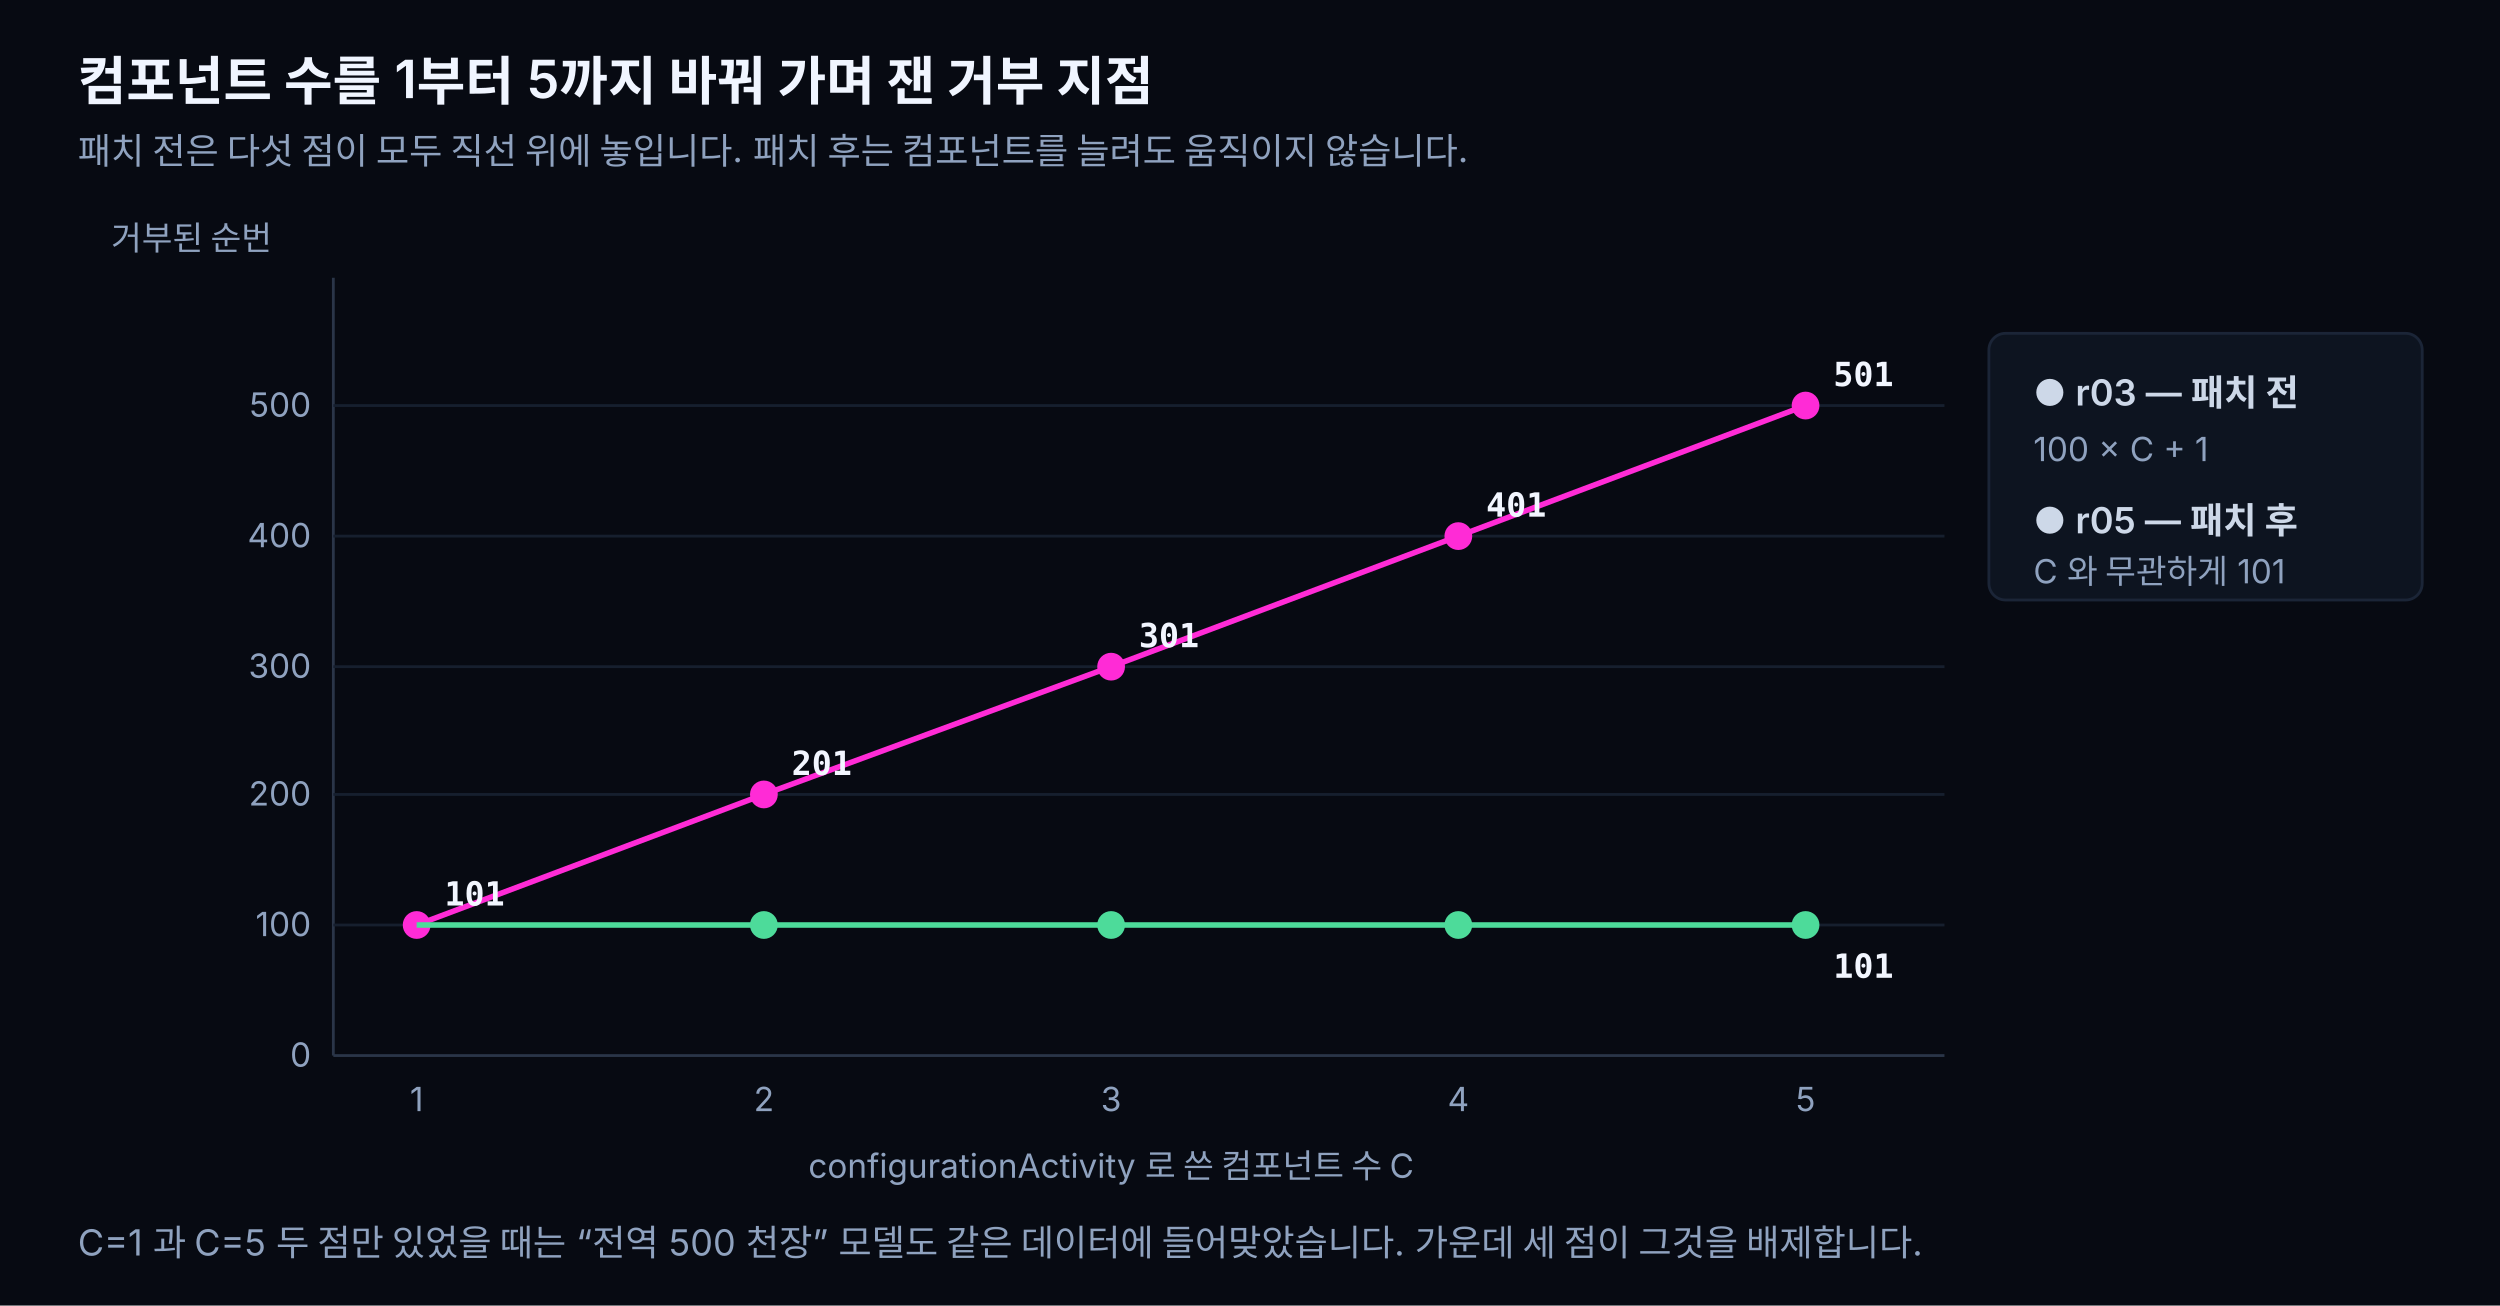
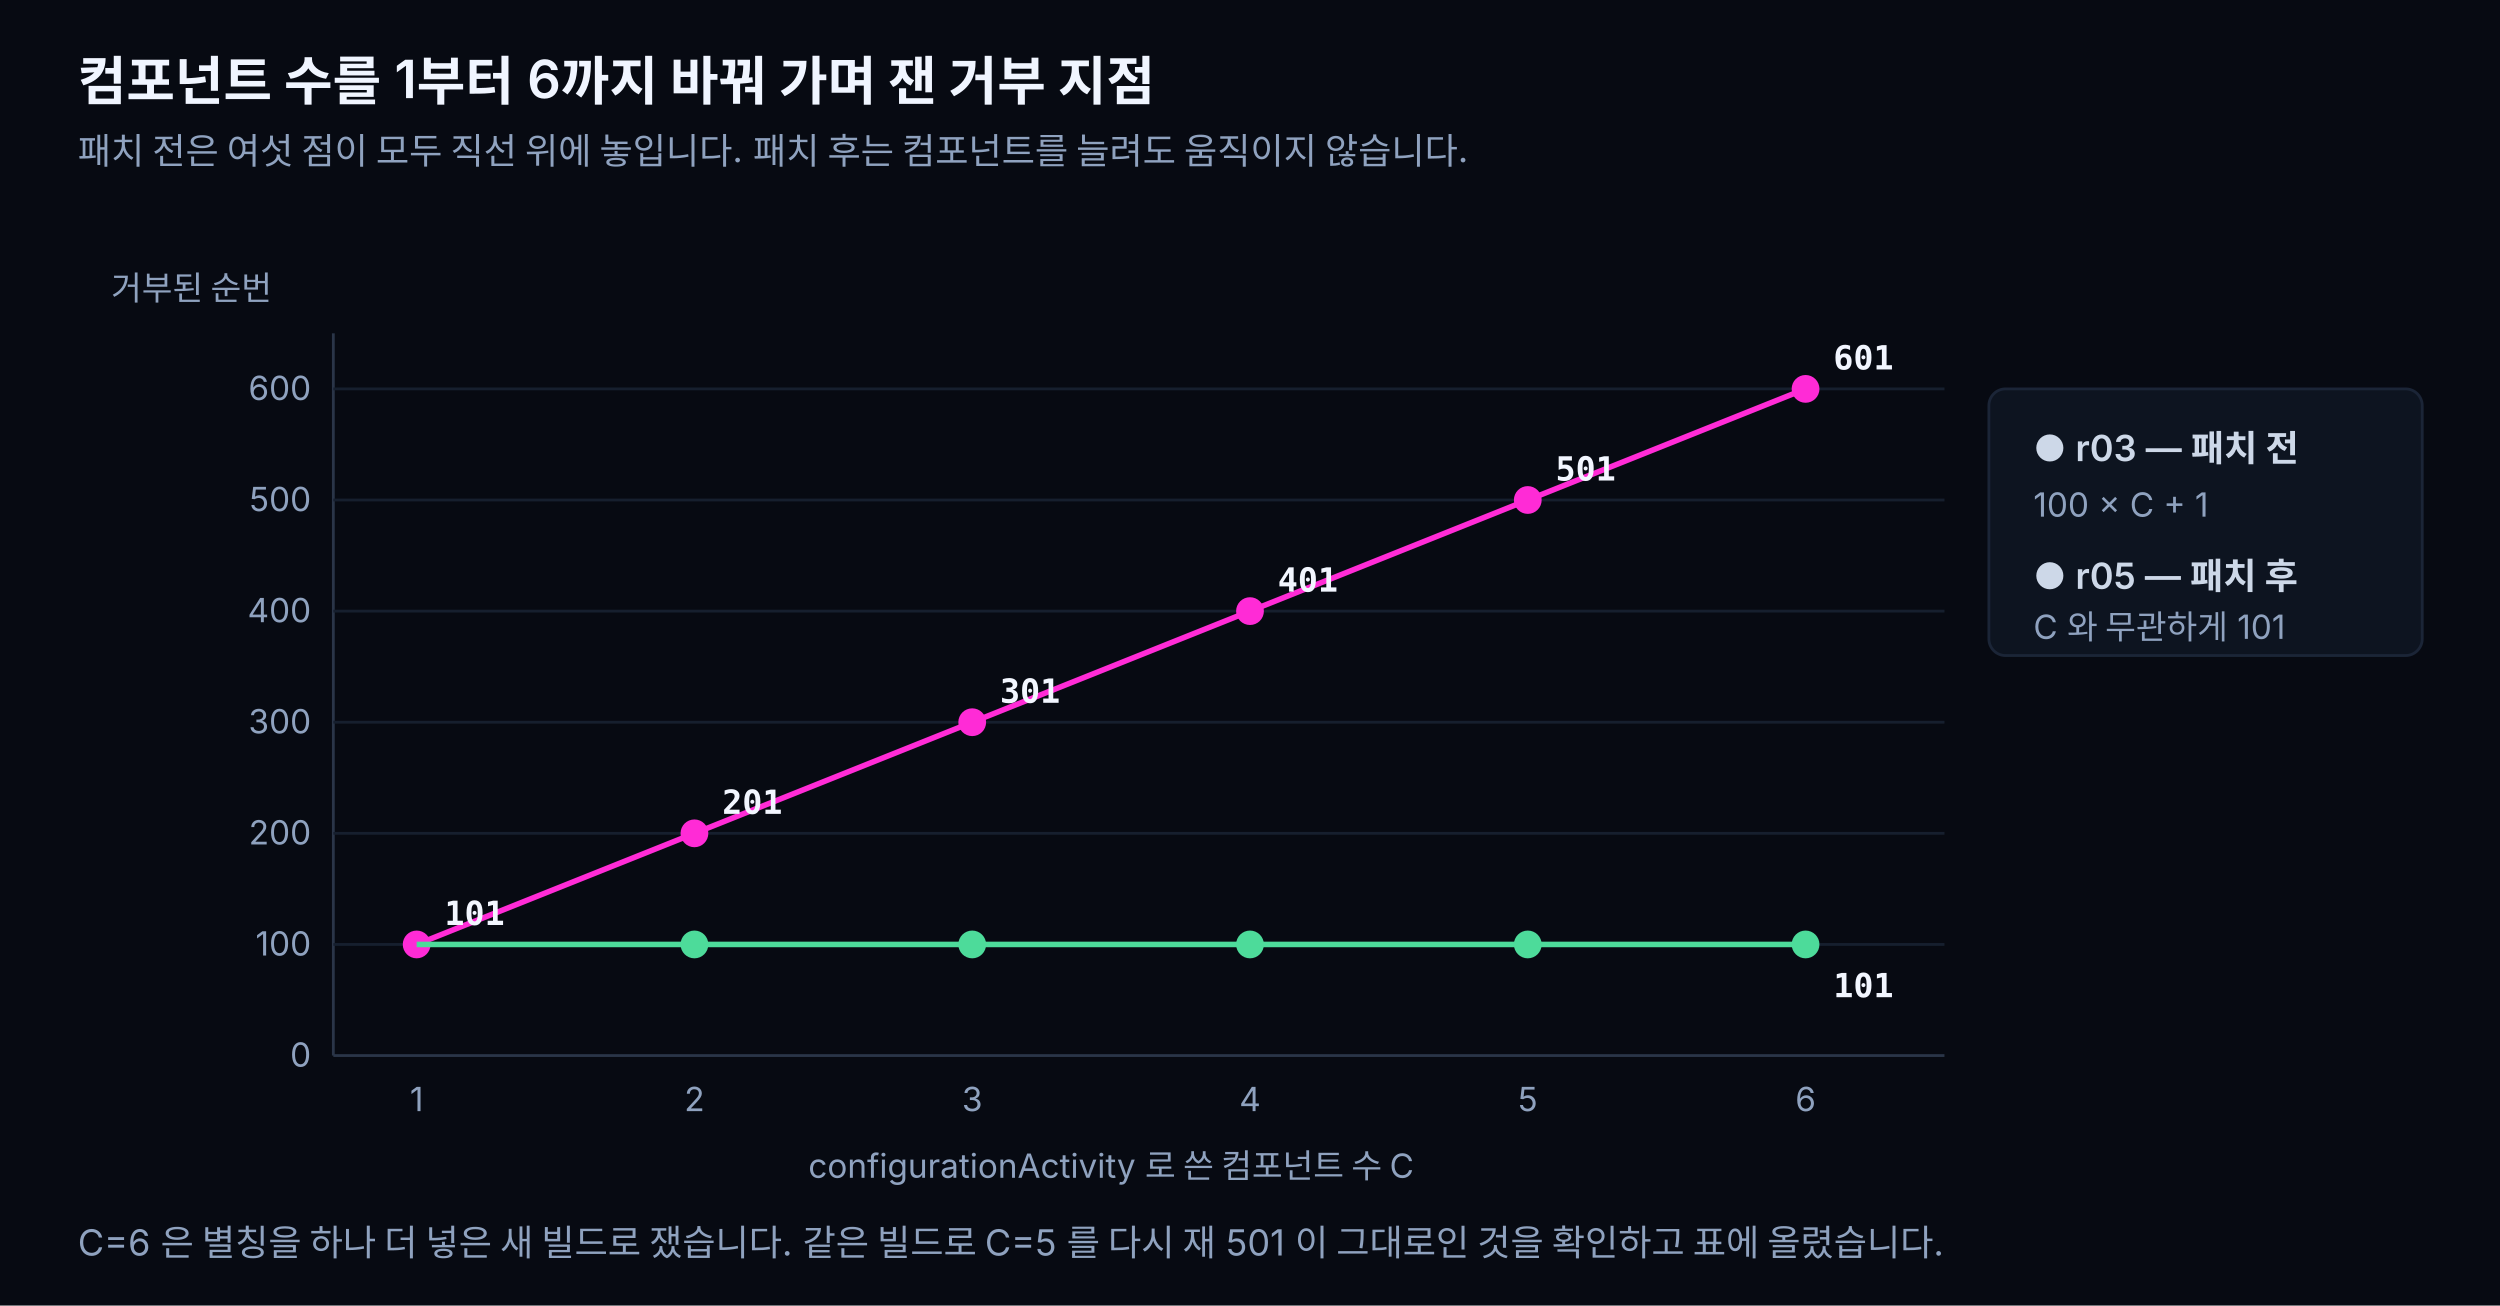
- <svg xmlns="http://www.w3.org/2000/svg" viewBox="0 0 900 470" width="900" height="470" role="img" aria-label="컴포넌트 수 1부터 5까지 잰 거부 지점 그래프. 패치 전은 100 곱하기 컴포넌트 수 더하기 1 직선 위에 다섯 점이 모두 놓이고, 패치 후는 컴포넌트 수와 무관하게 101에서 평평하다">
+ <svg xmlns="http://www.w3.org/2000/svg" viewBox="0 0 900 470" width="900" height="470" role="img" aria-label="컴포넌트 수 1부터 6까지 잰 거부 지점 그래프. 패치 전은 100 곱하기 컴포넌트 수 더하기 1 직선 위에 여섯 점이 모두 놓이고, 패치 후는 컴포넌트 수와 무관하게 101에서 평평하다">
  <style>
    .bg{fill:#070a12}
    .ttl{fill:#f0f5ff;font:600 19px system-ui,-apple-system,'Segoe UI',sans-serif}
    .sub{fill:#8fa2bf;font:400 13px system-ui,-apple-system,'Segoe UI',sans-serif}
    .axis{stroke:#2a3548;stroke-width:1}
    .grid{stroke:#161f2e;stroke-width:1}
    .lab{fill:#8fa2bf;font:400 12px system-ui,-apple-system,'Segoe UI',sans-serif}
    .pt{fill:#ff2bd6}
    .pt2{fill:#4ddb9a}
    .l1{stroke:#ff2bd6;stroke-width:2;fill:none}
    .l2{stroke:#4ddb9a;stroke-width:2;fill:none}
    .val{fill:#f2f6ff;font:600 12px ui-monospace,'Cascadia Mono',Consolas,monospace}
    .leg{fill:#cdd8e8;font:600 13px system-ui,-apple-system,'Segoe UI',sans-serif}
    .box{fill:#0d1420;stroke:#1b2537;stroke-width:1;rx:6}
  </style>
  <rect class="bg" width="900" height="470" />
-   <text class="ttl" x="28" y="36">컴포넌트 수를 1부터 5까지 바꿔 가며 잰 거부 지점</text>
-   <text class="sub" x="28" y="59">패치 전은 다섯 점이 모두 직선 위에 놓입니다. 패치 후는 컴포넌트를 늘려도 움직이지 않습니다.</text>
+   <text class="ttl" x="28" y="36">컴포넌트 수를 1부터 6까지 바꿔 가며 잰 거부 지점</text>
+   <text class="sub" x="28" y="59">패치 전은 여섯 점이 모두 직선 위에 놓입니다. 패치 후는 컴포넌트를 늘려도 움직이지 않습니다.</text>
  <line class="axis" x1="120" y1="380" x2="700" y2="380" />
-   <line class="axis" x1="120" y1="100" x2="120" y2="380" />
-   <line class="grid" x1="120" y1="333" x2="700" y2="333" />
-   <line class="grid" x1="120" y1="286" x2="700" y2="286" />
-   <line class="grid" x1="120" y1="240" x2="700" y2="240" />
-   <line class="grid" x1="120" y1="193" x2="700" y2="193" />
-   <line class="grid" x1="120" y1="146" x2="700" y2="146" />
+   <line class="axis" x1="120" y1="120" x2="120" y2="380" />
+   <line class="grid" x1="120" y1="340" x2="700" y2="340" />
+   <line class="grid" x1="120" y1="300" x2="700" y2="300" />
+   <line class="grid" x1="120" y1="260" x2="700" y2="260" />
+   <line class="grid" x1="120" y1="220" x2="700" y2="220" />
+   <line class="grid" x1="120" y1="180" x2="700" y2="180" />
+   <line class="grid" x1="120" y1="140" x2="700" y2="140" />
  <text class="lab" x="112" y="384" text-anchor="end">0</text>
-   <text class="lab" x="112" y="337" text-anchor="end">100</text>
-   <text class="lab" x="112" y="290" text-anchor="end">200</text>
-   <text class="lab" x="112" y="244" text-anchor="end">300</text>
-   <text class="lab" x="112" y="197" text-anchor="end">400</text>
-   <text class="lab" x="112" y="150" text-anchor="end">500</text>
+   <text class="lab" x="112" y="344" text-anchor="end">100</text>
+   <text class="lab" x="112" y="304" text-anchor="end">200</text>
+   <text class="lab" x="112" y="264" text-anchor="end">300</text>
+   <text class="lab" x="112" y="224" text-anchor="end">400</text>
+   <text class="lab" x="112" y="184" text-anchor="end">500</text>
+   <text class="lab" x="112" y="144" text-anchor="end">600</text>
  <text class="lab" x="150" y="400" text-anchor="middle">1</text>
-   <text class="lab" x="275" y="400" text-anchor="middle">2</text>
-   <text class="lab" x="400" y="400" text-anchor="middle">3</text>
-   <text class="lab" x="525" y="400" text-anchor="middle">4</text>
-   <text class="lab" x="650" y="400" text-anchor="middle">5</text>
+   <text class="lab" x="250" y="400" text-anchor="middle">2</text>
+   <text class="lab" x="350" y="400" text-anchor="middle">3</text>
+   <text class="lab" x="450" y="400" text-anchor="middle">4</text>
+   <text class="lab" x="550" y="400" text-anchor="middle">5</text>
+   <text class="lab" x="650" y="400" text-anchor="middle">6</text>
  <text class="lab" x="400" y="424" text-anchor="middle">configurationActivity 로 쓴 컴포넌트 수 C</text>
-   <text class="lab" x="40" y="90">거부된 순번</text>
-   <polyline class="l1" points="150,333 275,286 400,240 525,193 650,146" />
-   <circle class="pt" cx="150" cy="333" r="5" />
-   <circle class="pt" cx="275" cy="286" r="5" />
-   <circle class="pt" cx="400" cy="240" r="5" />
-   <circle class="pt" cx="525" cy="193" r="5" />
-   <circle class="pt" cx="650" cy="146" r="5" />
-   <text class="val" x="160" y="326" fill="#ff2bd6">101</text>
-   <text class="val" x="285" y="279" fill="#ff2bd6">201</text>
-   <text class="val" x="410" y="233" fill="#ff2bd6">301</text>
-   <text class="val" x="535" y="186" fill="#ff2bd6">401</text>
-   <text class="val" x="660" y="139" fill="#ff2bd6">501</text>
-   <polyline class="l2" points="150,333 275,333 400,333 525,333 650,333" />
-   <circle class="pt2" cx="275" cy="333" r="5" />
-   <circle class="pt2" cx="400" cy="333" r="5" />
-   <circle class="pt2" cx="525" cy="333" r="5" />
-   <circle class="pt2" cx="650" cy="333" r="5" />
-   <text class="val" x="660" y="352" fill="#4ddb9a">101</text>
-   <rect class="box" x="716" y="120" width="156" height="96" />
-   <text class="leg" x="732" y="146" fill="#ff2bd6">● r03 — 패치 전</text>
-   <text class="lab" x="732" y="166">100 × C + 1</text>
-   <text class="leg" x="732" y="192" fill="#4ddb9a">● r05 — 패치 후</text>
-   <text class="lab" x="732" y="210">C 와 무관하게 101</text>
-   <text class="sub" x="28" y="452">C=1 과 C=5 두 점만 있었을 때는 “전역 500 천장” 모델도 같은 데이터에 들어맞았습니다. 가운데 세 점이 그것을 배제합니다.</text>
+   <text class="lab" x="40" y="108">거부된 순번</text>
+   <polyline class="l1" points="150,340 250,300 350,260 450,220 550,180 650,140" />
+   <circle class="pt" cx="150" cy="340" r="5" />
+   <circle class="pt" cx="250" cy="300" r="5" />
+   <circle class="pt" cx="350" cy="260" r="5" />
+   <circle class="pt" cx="450" cy="220" r="5" />
+   <circle class="pt" cx="550" cy="180" r="5" />
+   <circle class="pt" cx="650" cy="140" r="5" />
+   <text class="val" x="160" y="333" fill="#ff2bd6">101</text>
+   <text class="val" x="260" y="293" fill="#ff2bd6">201</text>
+   <text class="val" x="360" y="253" fill="#ff2bd6">301</text>
+   <text class="val" x="460" y="213" fill="#ff2bd6">401</text>
+   <text class="val" x="560" y="173" fill="#ff2bd6">501</text>
+   <text class="val" x="660" y="133" fill="#ff2bd6">601</text>
+   <polyline class="l2" points="150,340 250,340 350,340 450,340 550,340 650,340" />
+   <circle class="pt2" cx="250" cy="340" r="5" />
+   <circle class="pt2" cx="350" cy="340" r="5" />
+   <circle class="pt2" cx="450" cy="340" r="5" />
+   <circle class="pt2" cx="550" cy="340" r="5" />
+   <circle class="pt2" cx="650" cy="340" r="5" />
+   <text class="val" x="660" y="359" fill="#4ddb9a">101</text>
+   <rect class="box" x="716" y="140" width="156" height="96" />
+   <text class="leg" x="732" y="166" fill="#ff2bd6">● r03 — 패치 전</text>
+   <text class="lab" x="732" y="186">100 × C + 1</text>
+   <text class="leg" x="732" y="212" fill="#4ddb9a">● r05 — 패치 후</text>
+   <text class="lab" x="732" y="230">C 와 무관하게 101</text>
+   <text class="sub" x="28" y="452">C=6 은 별칭을 하나 더 넣은 새 빌드로 쟀습니다. 같은 빌드로 C=5 를 다시 재 501 이 그대로인 것을 확인하고 표에 올렸습니다.</text>
</svg>
